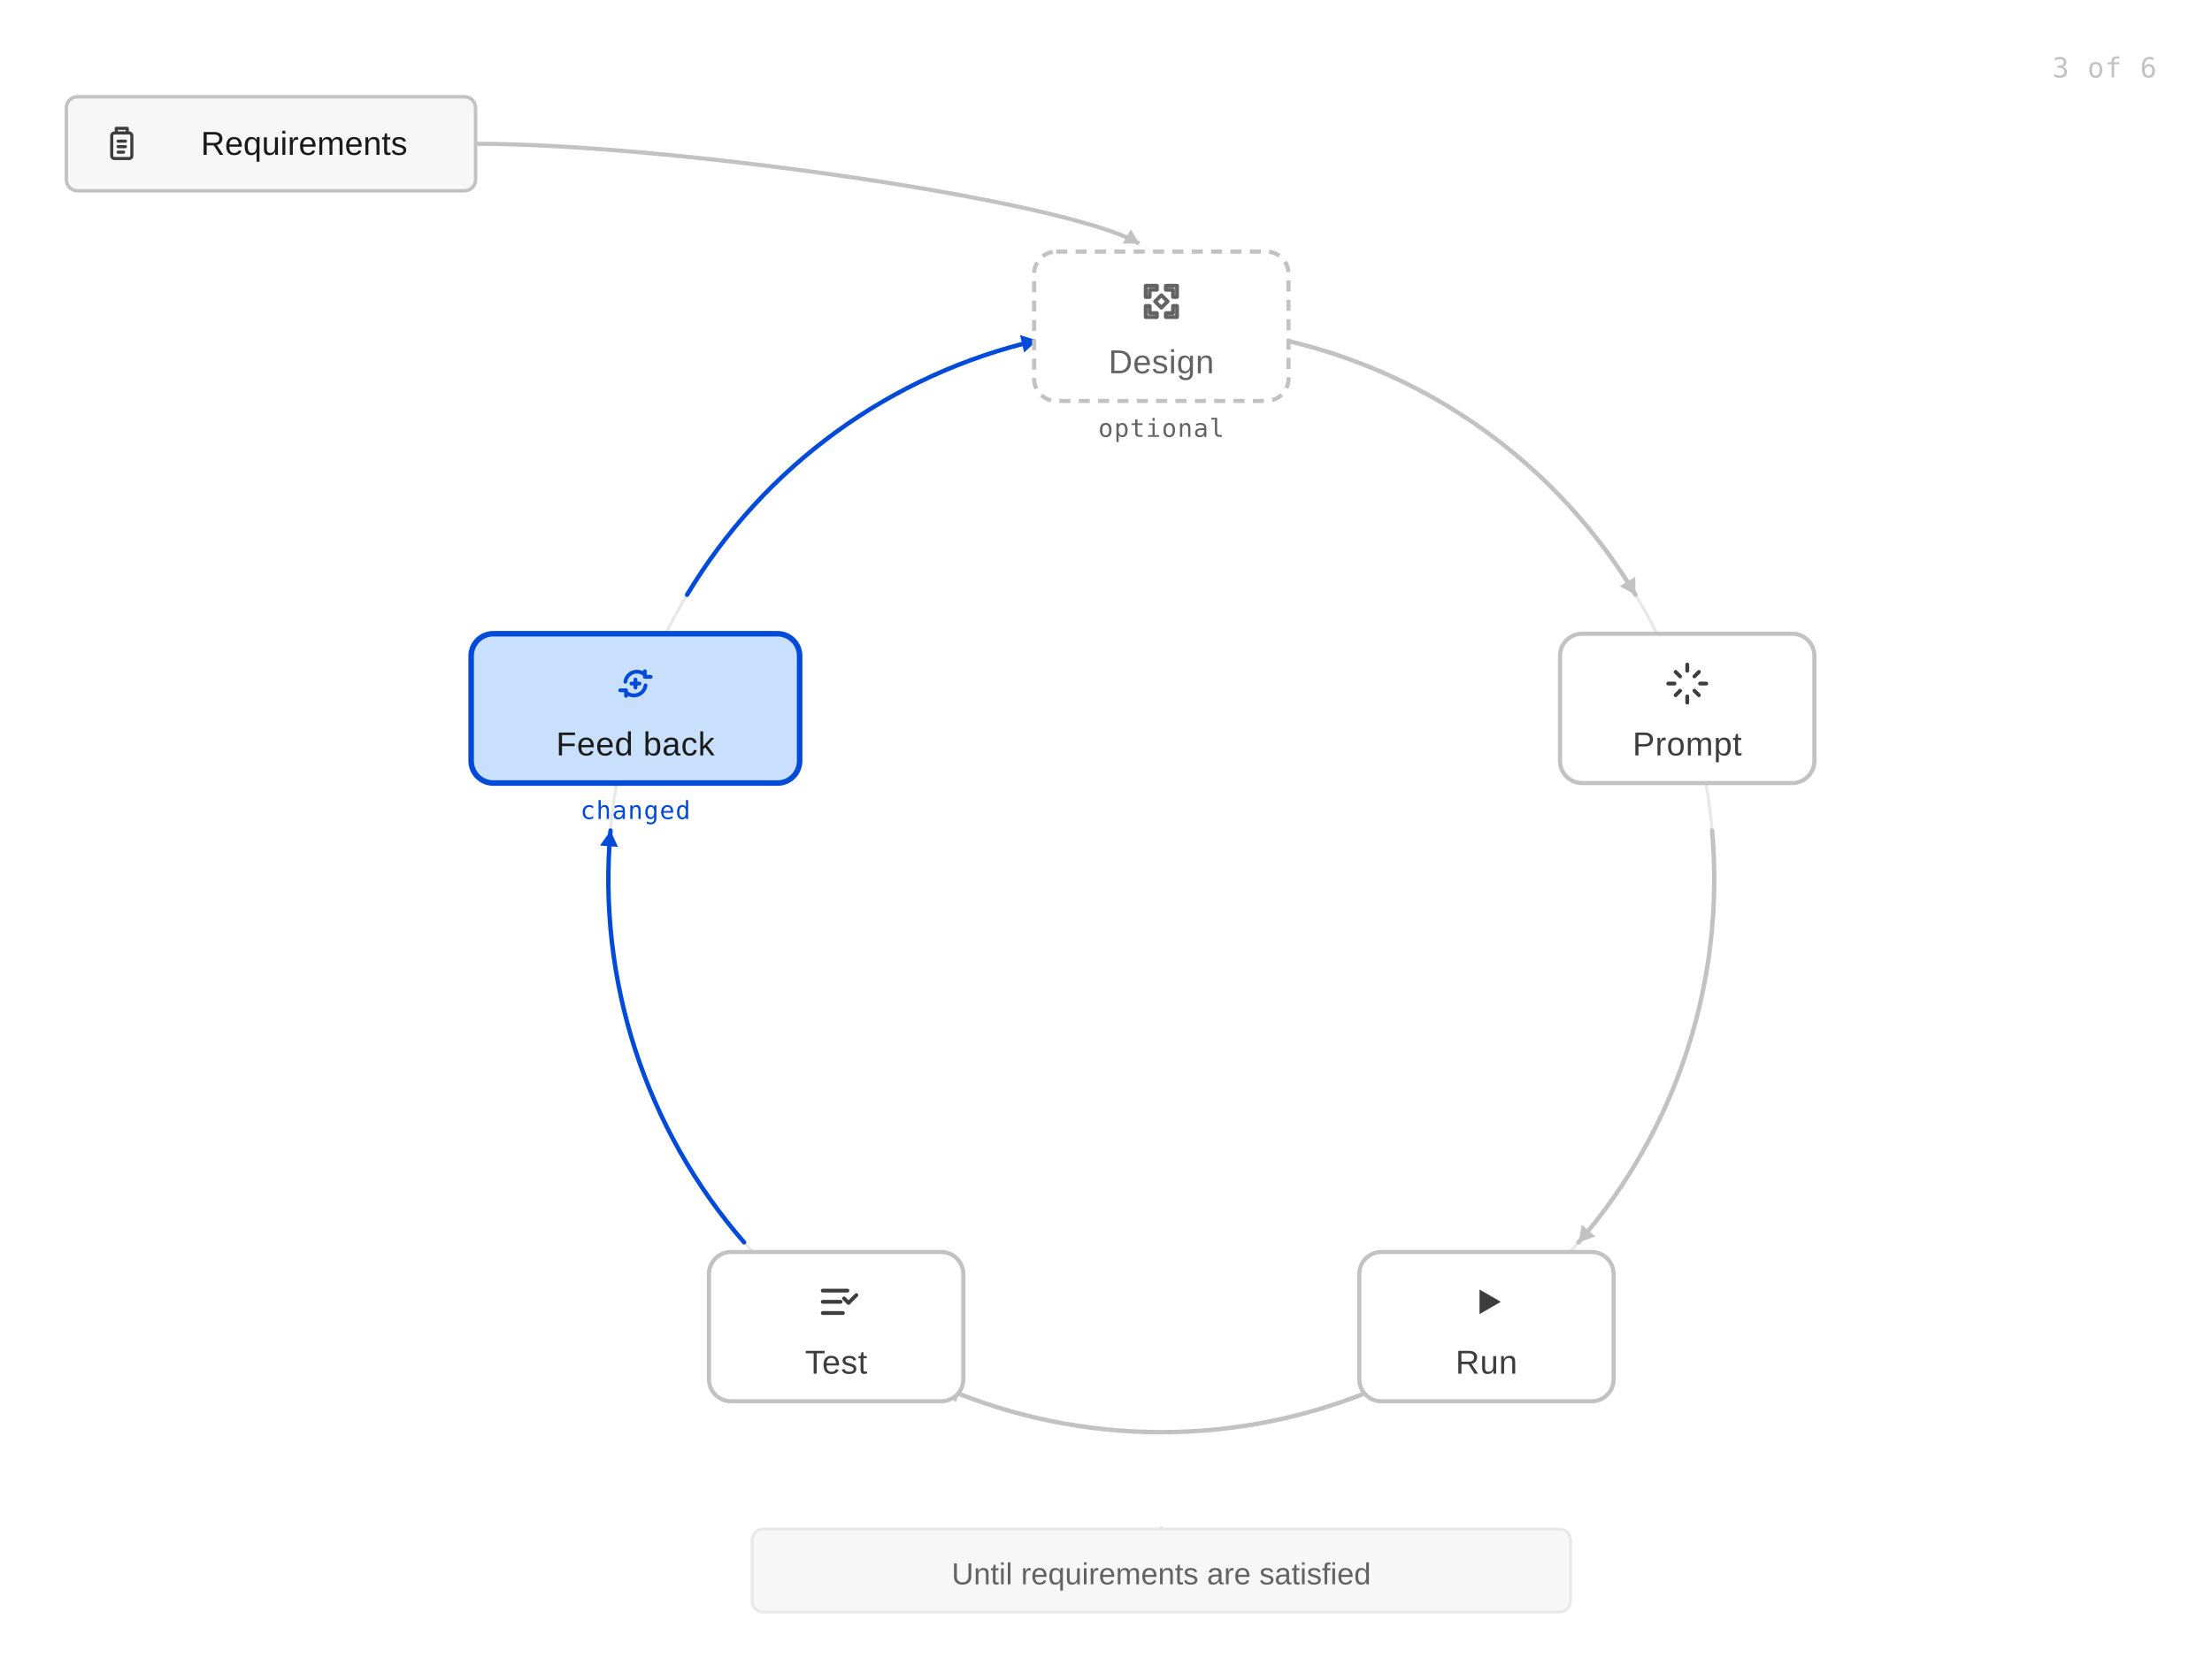
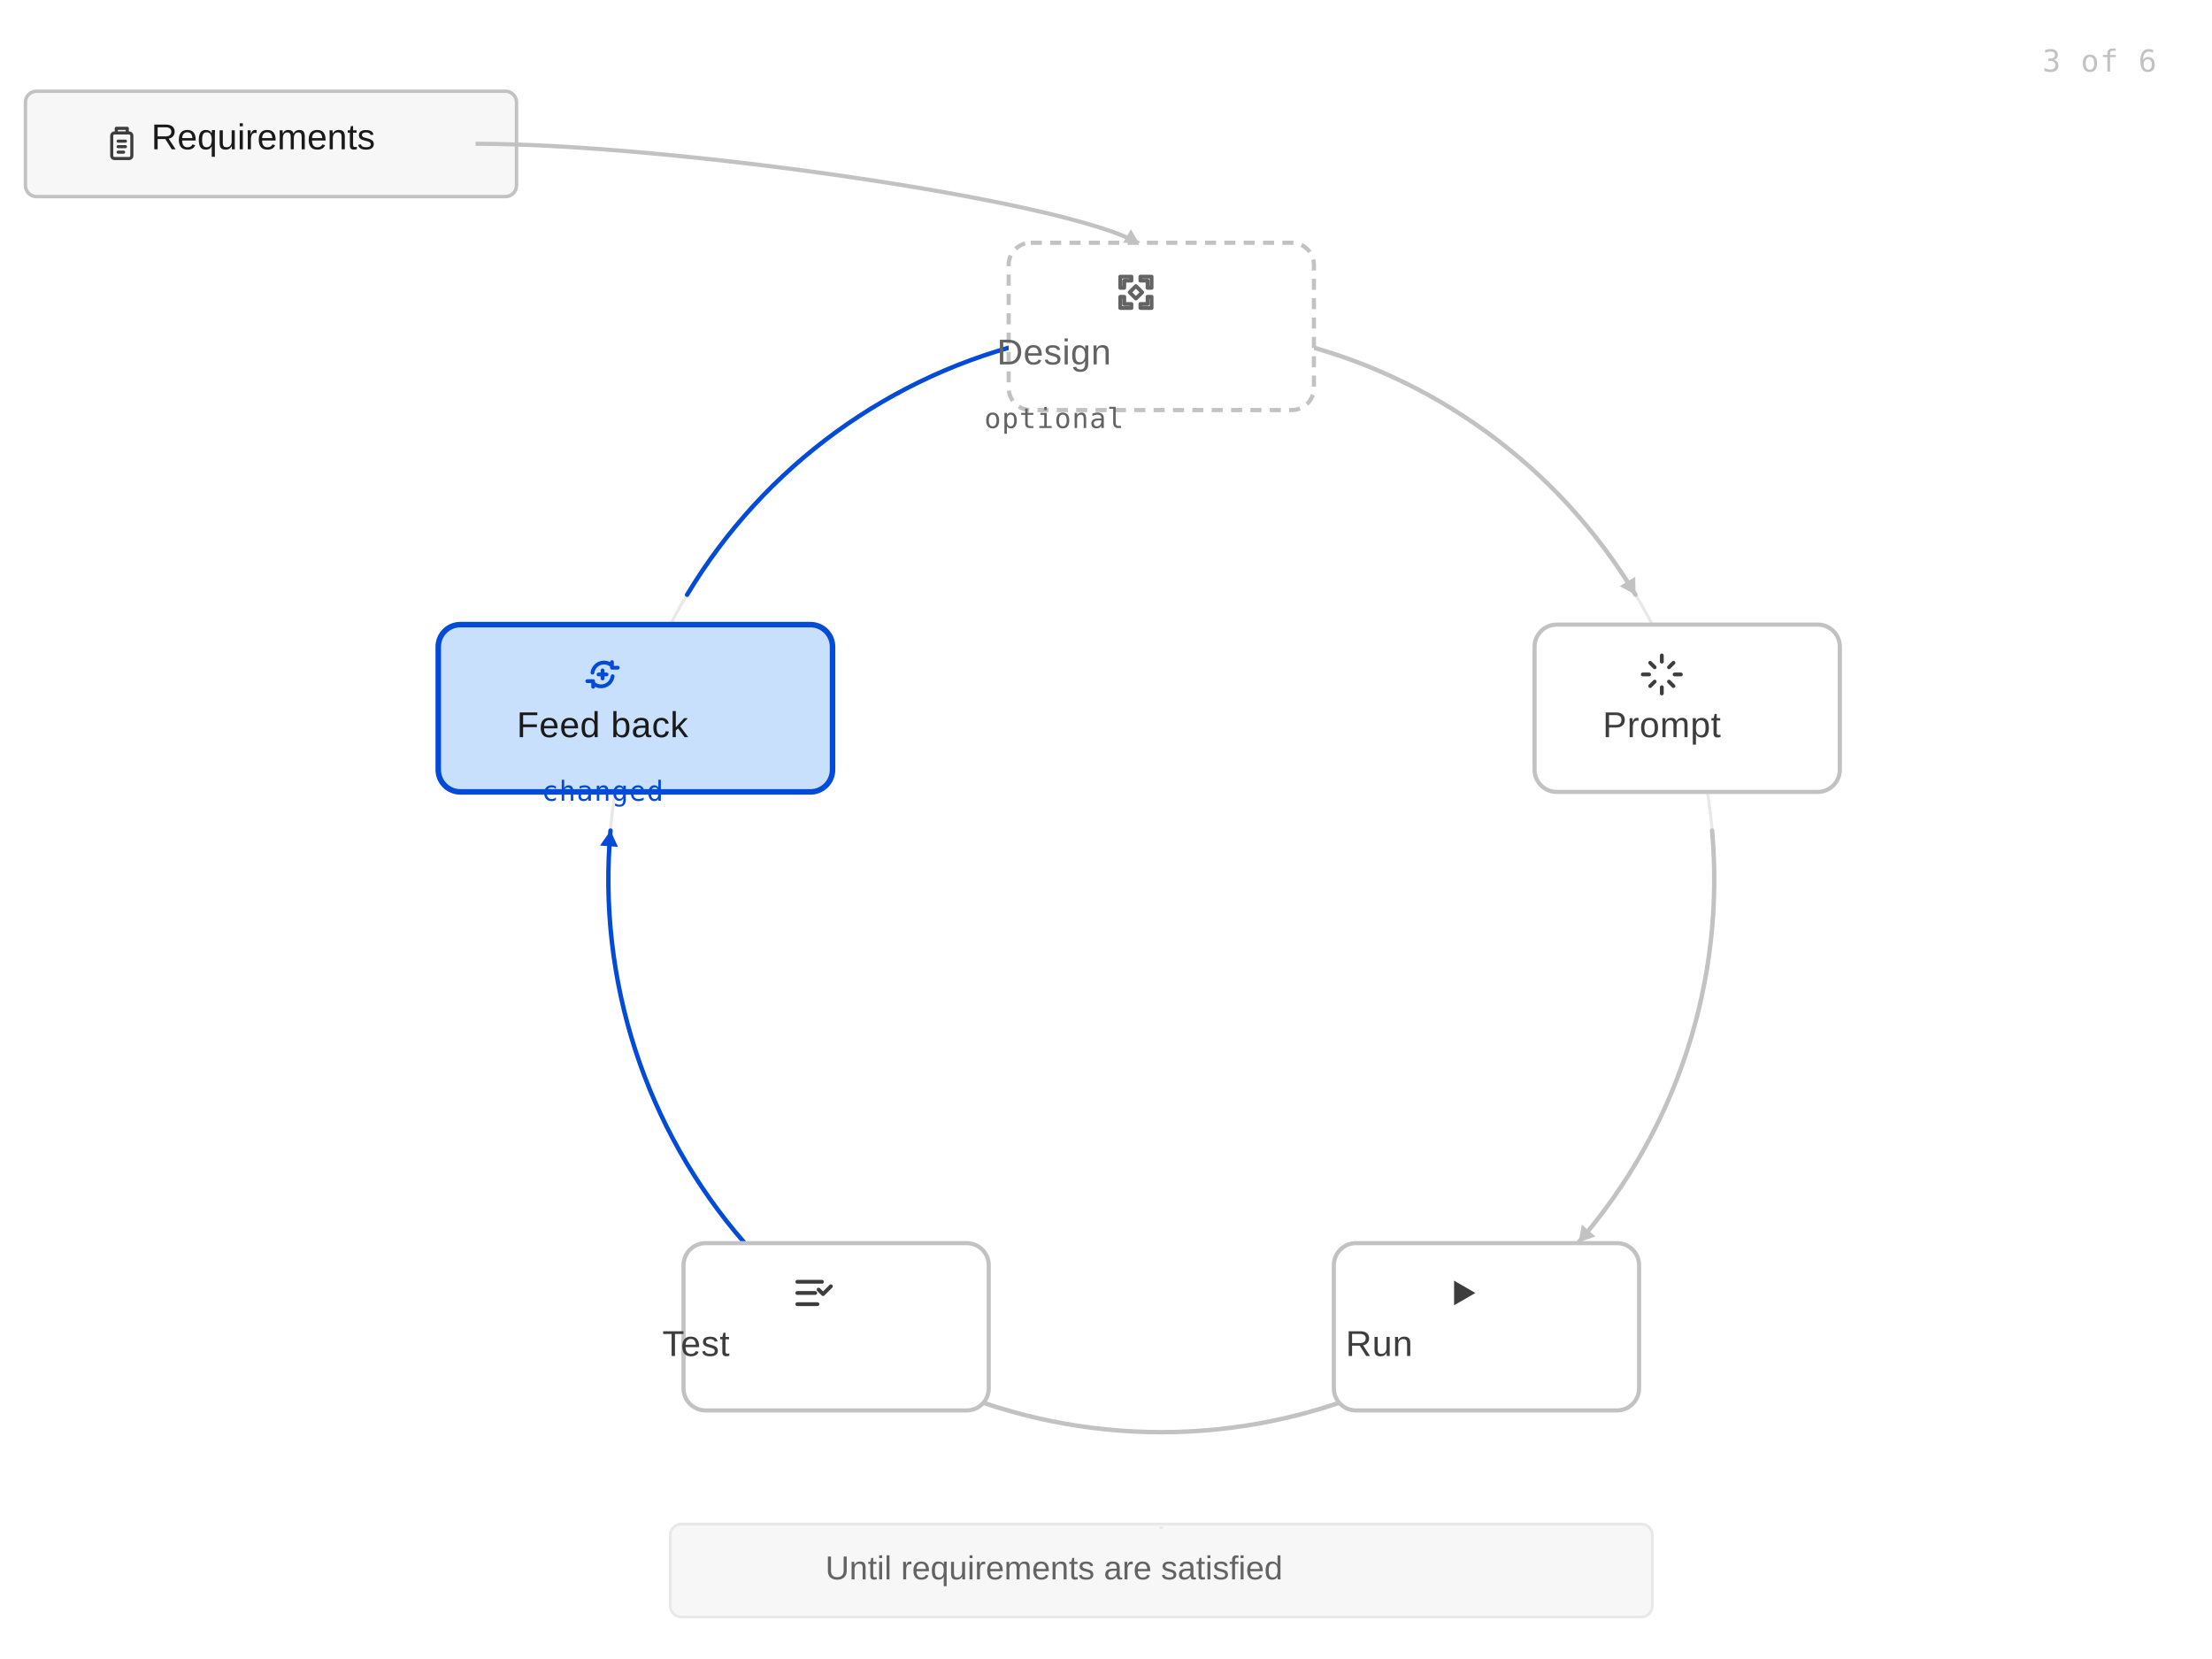
<svg xmlns="http://www.w3.org/2000/svg" viewBox="0 0 800 600" width="800" height="600" role="img" aria-label="Autonomous Feedback Loop">
  <rect width="800" height="600" fill="#ffffff" />
  <circle cx="420" cy="318" r="200" fill="none" stroke="#e8e8e8" stroke-width="1.1" />
  <path d="M464.9 123.1 A200 200 0 0 1 591.5 215.1" fill="none" stroke="#c2c2c2" stroke-width="1.6" stroke-linecap="round" />
  <path d="M591.5 215.1 L585.8 212.0 L591.4 208.6 Z" fill="#c2c2c2" />
  <path d="M619.2 300.4 A200 200 0 0 1 570.9 449.3" fill="none" stroke="#c2c2c2" stroke-width="1.6" stroke-linecap="round" />
  <path d="M570.9 449.3 L572.1 442.9 L577.0 447.2 Z" fill="#c2c2c2" />
  <path d="M498.3 502.0 A200 200 0 0 1 341.7 502.0" fill="none" stroke="#c2c2c2" stroke-width="1.6" stroke-linecap="round" />
  <path d="M341.7 502.0 L348.2 501.3 L345.6 507.2 Z" fill="#c2c2c2" />
  <path d="M269.1 449.3 A200 200 0 0 1 220.8 300.4" fill="none" stroke="#024ad8" stroke-width="1.6" stroke-linecap="round" />
  <path d="M220.8 300.4 L223.5 306.3 L217.0 305.8 Z" fill="#024ad8" />
  <path d="M248.5 215.1 A200 200 0 0 1 375.1 123.1" fill="none" stroke="#024ad8" stroke-width="1.6" stroke-linecap="round" />
  <path d="M375.1 123.1 L370.4 127.5 L368.9 121.2 Z" fill="#024ad8" />
-   <rect x="24" y="35" width="148" height="34" rx="4" ry="4" fill="#f7f7f7" stroke="#c2c2c2" stroke-width="1.25" />
+   <rect x="9.2" y="33.0" width="177.6" height="38.1" rx="4" ry="4" fill="#f7f7f7" stroke="#c2c2c2" stroke-width="1.25" />
  <g transform="translate(36.1 44.1) scale(0.662)" fill="none" stroke="#3d3d3d" stroke-width="1.7" stroke-linecap="round" stroke-linejoin="round">
    <path d="M9 3.5h6v2.5H9zM8 6h8a1.5 1.5 0 0 1 1.5 1.5v11A1.5 1.5 0 0 1 16 20H8a1.5 1.5 0 0 1-1.5-1.5v-11A1.5 1.5 0 0 1 8 6zM10 10.5h4M10 13.5h4M10 16.5h3" />
  </g>
-   <text x="110" y="56" text-anchor="middle" font-family="IBM Plex Sans, Helvetica Neue, Arial, sans-serif" font-size="12" font-weight="500" fill="#1a1a1a">Requirements</text>
+   <text x="95.2" y="54.0" text-anchor="middle" font-family="IBM Plex Sans, Helvetica Neue, Arial, sans-serif" font-size="13" font-weight="500" fill="#1a1a1a">Requirements</text>
  <path d="M172 52 C242 52, 385.5 72.4, 412.0 88.1" fill="none" stroke="#c2c2c2" stroke-width="1.5" />
  <path d="M412.0 88.1 L406.0 88.1 L409.0 82.9 Z" fill="#c2c2c2" />
-   <rect x="272" y="553" width="296" height="30" rx="4" fill="#f7f7f7" stroke="#e8e8e8" stroke-width="1" />
-   <text x="420" y="573" text-anchor="middle" font-family="IBM Plex Sans, Helvetica Neue, Arial, sans-serif" font-size="11" fill="#636363">Until requirements are satisfied</text>
+   <rect x="242.4" y="551.2" width="355.2" height="33.6" rx="4" fill="#f7f7f7" stroke="#e8e8e8" stroke-width="1" />
+   <text x="381.2" y="571.2" text-anchor="middle" font-family="IBM Plex Sans, Helvetica Neue, Arial, sans-serif" font-size="12" fill="#636363">Until requirements are satisfied</text>
  <path d="M420.0 552.0 L420 553" fill="none" stroke="#e8e8e8" stroke-width="1.2" stroke-dasharray="3 3" />
-   <rect x="374.0" y="91.0" width="92" height="54" rx="8" ry="8" fill="#ffffff" stroke="#c2c2c2" stroke-width="1.5" stroke-dasharray="4 3" />
-   <g transform="translate(410.3 99.3) scale(0.810)" fill="none" stroke="#636363" stroke-width="1.7" stroke-linecap="round" stroke-linejoin="round">
+   <rect x="364.8" y="87.8" width="110.4" height="60.5" rx="8" ry="8" fill="#ffffff" stroke="#c2c2c2" stroke-width="1.5" stroke-dasharray="4 3" />
+   <g transform="translate(401.1 96.0) scale(0.810)" fill="none" stroke="#636363" stroke-width="1.7" stroke-linecap="round" stroke-linejoin="round">
    <path d="M5 5h5v1.8H6.8V10H5V5zM14 5h5v5h-1.8V6.8H14V5zM5 14h1.8v3.2H10V19H5v-5zM17.2 14H19v5h-5v-1.8h3.2V14zM9.2 12l2.8-2.8L14.8 12 12 14.8z" />
  </g>
-   <text x="420.0" y="135.0" text-anchor="middle" font-family="IBM Plex Sans, Helvetica Neue, Arial, sans-serif" font-size="12" font-weight="500" letter-spacing="0.16" fill="#636363">Design</text>
-   <text x="420.0" y="158.0" text-anchor="middle" font-family="IBM Plex Mono, ui-monospace, Menlo, monospace" font-size="9" letter-spacing="0.32" fill="#636363">optional</text>
-   <rect x="564.2" y="229.2" width="92" height="54" rx="8" ry="8" fill="#ffffff" stroke="#c2c2c2" stroke-width="1.5" />
-   <g transform="translate(600.5 237.5) scale(0.810)" fill="none" stroke="#3d3d3d" stroke-width="1.7" stroke-linecap="round" stroke-linejoin="round">
+   <text x="381.2" y="131.8" text-anchor="middle" font-family="IBM Plex Sans, Helvetica Neue, Arial, sans-serif" font-size="13" font-weight="500" letter-spacing="0.16" fill="#636363">Design</text>
+   <text x="381.2" y="154.8" text-anchor="middle" font-family="IBM Plex Mono, ui-monospace, Menlo, monospace" font-size="10" letter-spacing="0.32" fill="#636363">optional</text>
+   <rect x="555.0" y="225.9" width="110.4" height="60.5" rx="8" ry="8" fill="#ffffff" stroke="#c2c2c2" stroke-width="1.5" />
+   <g transform="translate(591.3 234.2) scale(0.810)" fill="none" stroke="#3d3d3d" stroke-width="1.7" stroke-linecap="round" stroke-linejoin="round">
    <path d="M12 3.5v2.8M12 17.7v2.8M3.5 12h2.8M17.7 12h2.8M6.8 6.8l2 2M15.2 15.2l2 2M17.2 6.8l-2 2M8.8 15.2l-2 2" />
  </g>
-   <text x="610.2" y="273.2" text-anchor="middle" font-family="IBM Plex Sans, Helvetica Neue, Arial, sans-serif" font-size="12" font-weight="500" letter-spacing="0.16" fill="#3d3d3d">Prompt</text>
-   <rect x="491.6" y="452.8" width="92" height="54" rx="8" ry="8" fill="#ffffff" stroke="#c2c2c2" stroke-width="1.5" />
-   <g transform="translate(527.8 461.1) scale(0.810)">
+   <text x="601.0" y="266.6" text-anchor="middle" font-family="IBM Plex Sans, Helvetica Neue, Arial, sans-serif" font-size="13" font-weight="500" letter-spacing="0.16" fill="#3d3d3d">Prompt</text>
+   <rect x="482.4" y="449.6" width="110.4" height="60.5" rx="8" ry="8" fill="#ffffff" stroke="#c2c2c2" stroke-width="1.5" />
+   <g transform="translate(518.6 457.9) scale(0.810)">
    <path d="M9 6.5l9.5 5.5L9 17.5z" fill="#3d3d3d" stroke="none" />
  </g>
-   <text x="537.6" y="496.8" text-anchor="middle" font-family="IBM Plex Sans, Helvetica Neue, Arial, sans-serif" font-size="12" font-weight="500" letter-spacing="0.16" fill="#3d3d3d">Run</text>
-   <rect x="256.4" y="452.8" width="92" height="54" rx="8" ry="8" fill="#ffffff" stroke="#c2c2c2" stroke-width="1.5" />
-   <g transform="translate(292.7 461.1) scale(0.810)" fill="none" stroke="#3d3d3d" stroke-width="1.7" stroke-linecap="round" stroke-linejoin="round">
+   <text x="498.8" y="490.4" text-anchor="middle" font-family="IBM Plex Sans, Helvetica Neue, Arial, sans-serif" font-size="13" font-weight="500" letter-spacing="0.16" fill="#3d3d3d">Run</text>
+   <rect x="247.2" y="449.6" width="110.4" height="60.5" rx="8" ry="8" fill="#ffffff" stroke="#c2c2c2" stroke-width="1.5" />
+   <g transform="translate(283.5 457.9) scale(0.810)" fill="none" stroke="#3d3d3d" stroke-width="1.7" stroke-linecap="round" stroke-linejoin="round">
    <path d="M6 7h11M6 12h8M6 17h9M15.5 10.5l2 2 3.5-3.5" />
  </g>
-   <text x="302.4" y="496.8" text-anchor="middle" font-family="IBM Plex Sans, Helvetica Neue, Arial, sans-serif" font-size="12" font-weight="500" letter-spacing="0.16" fill="#3d3d3d">Test</text>
-   <rect x="170.4" y="229.2" width="118.8" height="54" rx="8" ry="8" fill="#c9e0fc" stroke="#024ad8" stroke-width="2.0" />
-   <g transform="translate(220.1 237.5) scale(0.810)" fill="none" stroke="#024ad8" stroke-width="1.7" stroke-linecap="round" stroke-linejoin="round">
+   <text x="251.7" y="490.4" text-anchor="middle" font-family="IBM Plex Sans, Helvetica Neue, Arial, sans-serif" font-size="13" font-weight="500" letter-spacing="0.16" fill="#3d3d3d">Test</text>
+   <rect x="158.5" y="225.9" width="142.6" height="60.5" rx="8" ry="8" fill="#c9e0fc" stroke="#024ad8" stroke-width="2.0" />
+   <g transform="translate(208.2 234.2) scale(0.810)" fill="none" stroke="#024ad8" stroke-width="1.7" stroke-linecap="round" stroke-linejoin="round">
    <path d="M7.5 11.2a5.2 5.2 0 0 1 8.6-3.2M16.2 6.5V9h2.6M16.5 12.8a5.2 5.2 0 0 1-8.6 3.2M7.8 17.5V15H5.2M12 10.2v3.6M10.2 12h3.6" />
  </g>
-   <text x="229.8" y="273.2" text-anchor="middle" font-family="IBM Plex Sans, Helvetica Neue, Arial, sans-serif" font-size="12" font-weight="500" letter-spacing="0.16" fill="#1a1a1a">Feed back</text>
-   <text x="229.8" y="296.2" text-anchor="middle" font-family="IBM Plex Mono, ui-monospace, Menlo, monospace" font-size="9" letter-spacing="0.32" fill="#024ad8">changed</text>
-   <text x="780" y="28" text-anchor="end" font-family="IBM Plex Mono, ui-monospace, Menlo, monospace" font-size="10" letter-spacing="0.32" fill="#c2c2c2">3 of 6</text>
+   <text x="217.9" y="266.6" text-anchor="middle" font-family="IBM Plex Sans, Helvetica Neue, Arial, sans-serif" font-size="13" font-weight="500" letter-spacing="0.16" fill="#1a1a1a">Feed back</text>
+   <text x="217.9" y="289.6" text-anchor="middle" font-family="IBM Plex Mono, ui-monospace, Menlo, monospace" font-size="10" letter-spacing="0.32" fill="#024ad8">changed</text>
+   <text x="780" y="25.9" text-anchor="end" font-family="IBM Plex Mono, ui-monospace, Menlo, monospace" font-size="11" letter-spacing="0.32" fill="#c2c2c2">3 of 6</text>
</svg>
